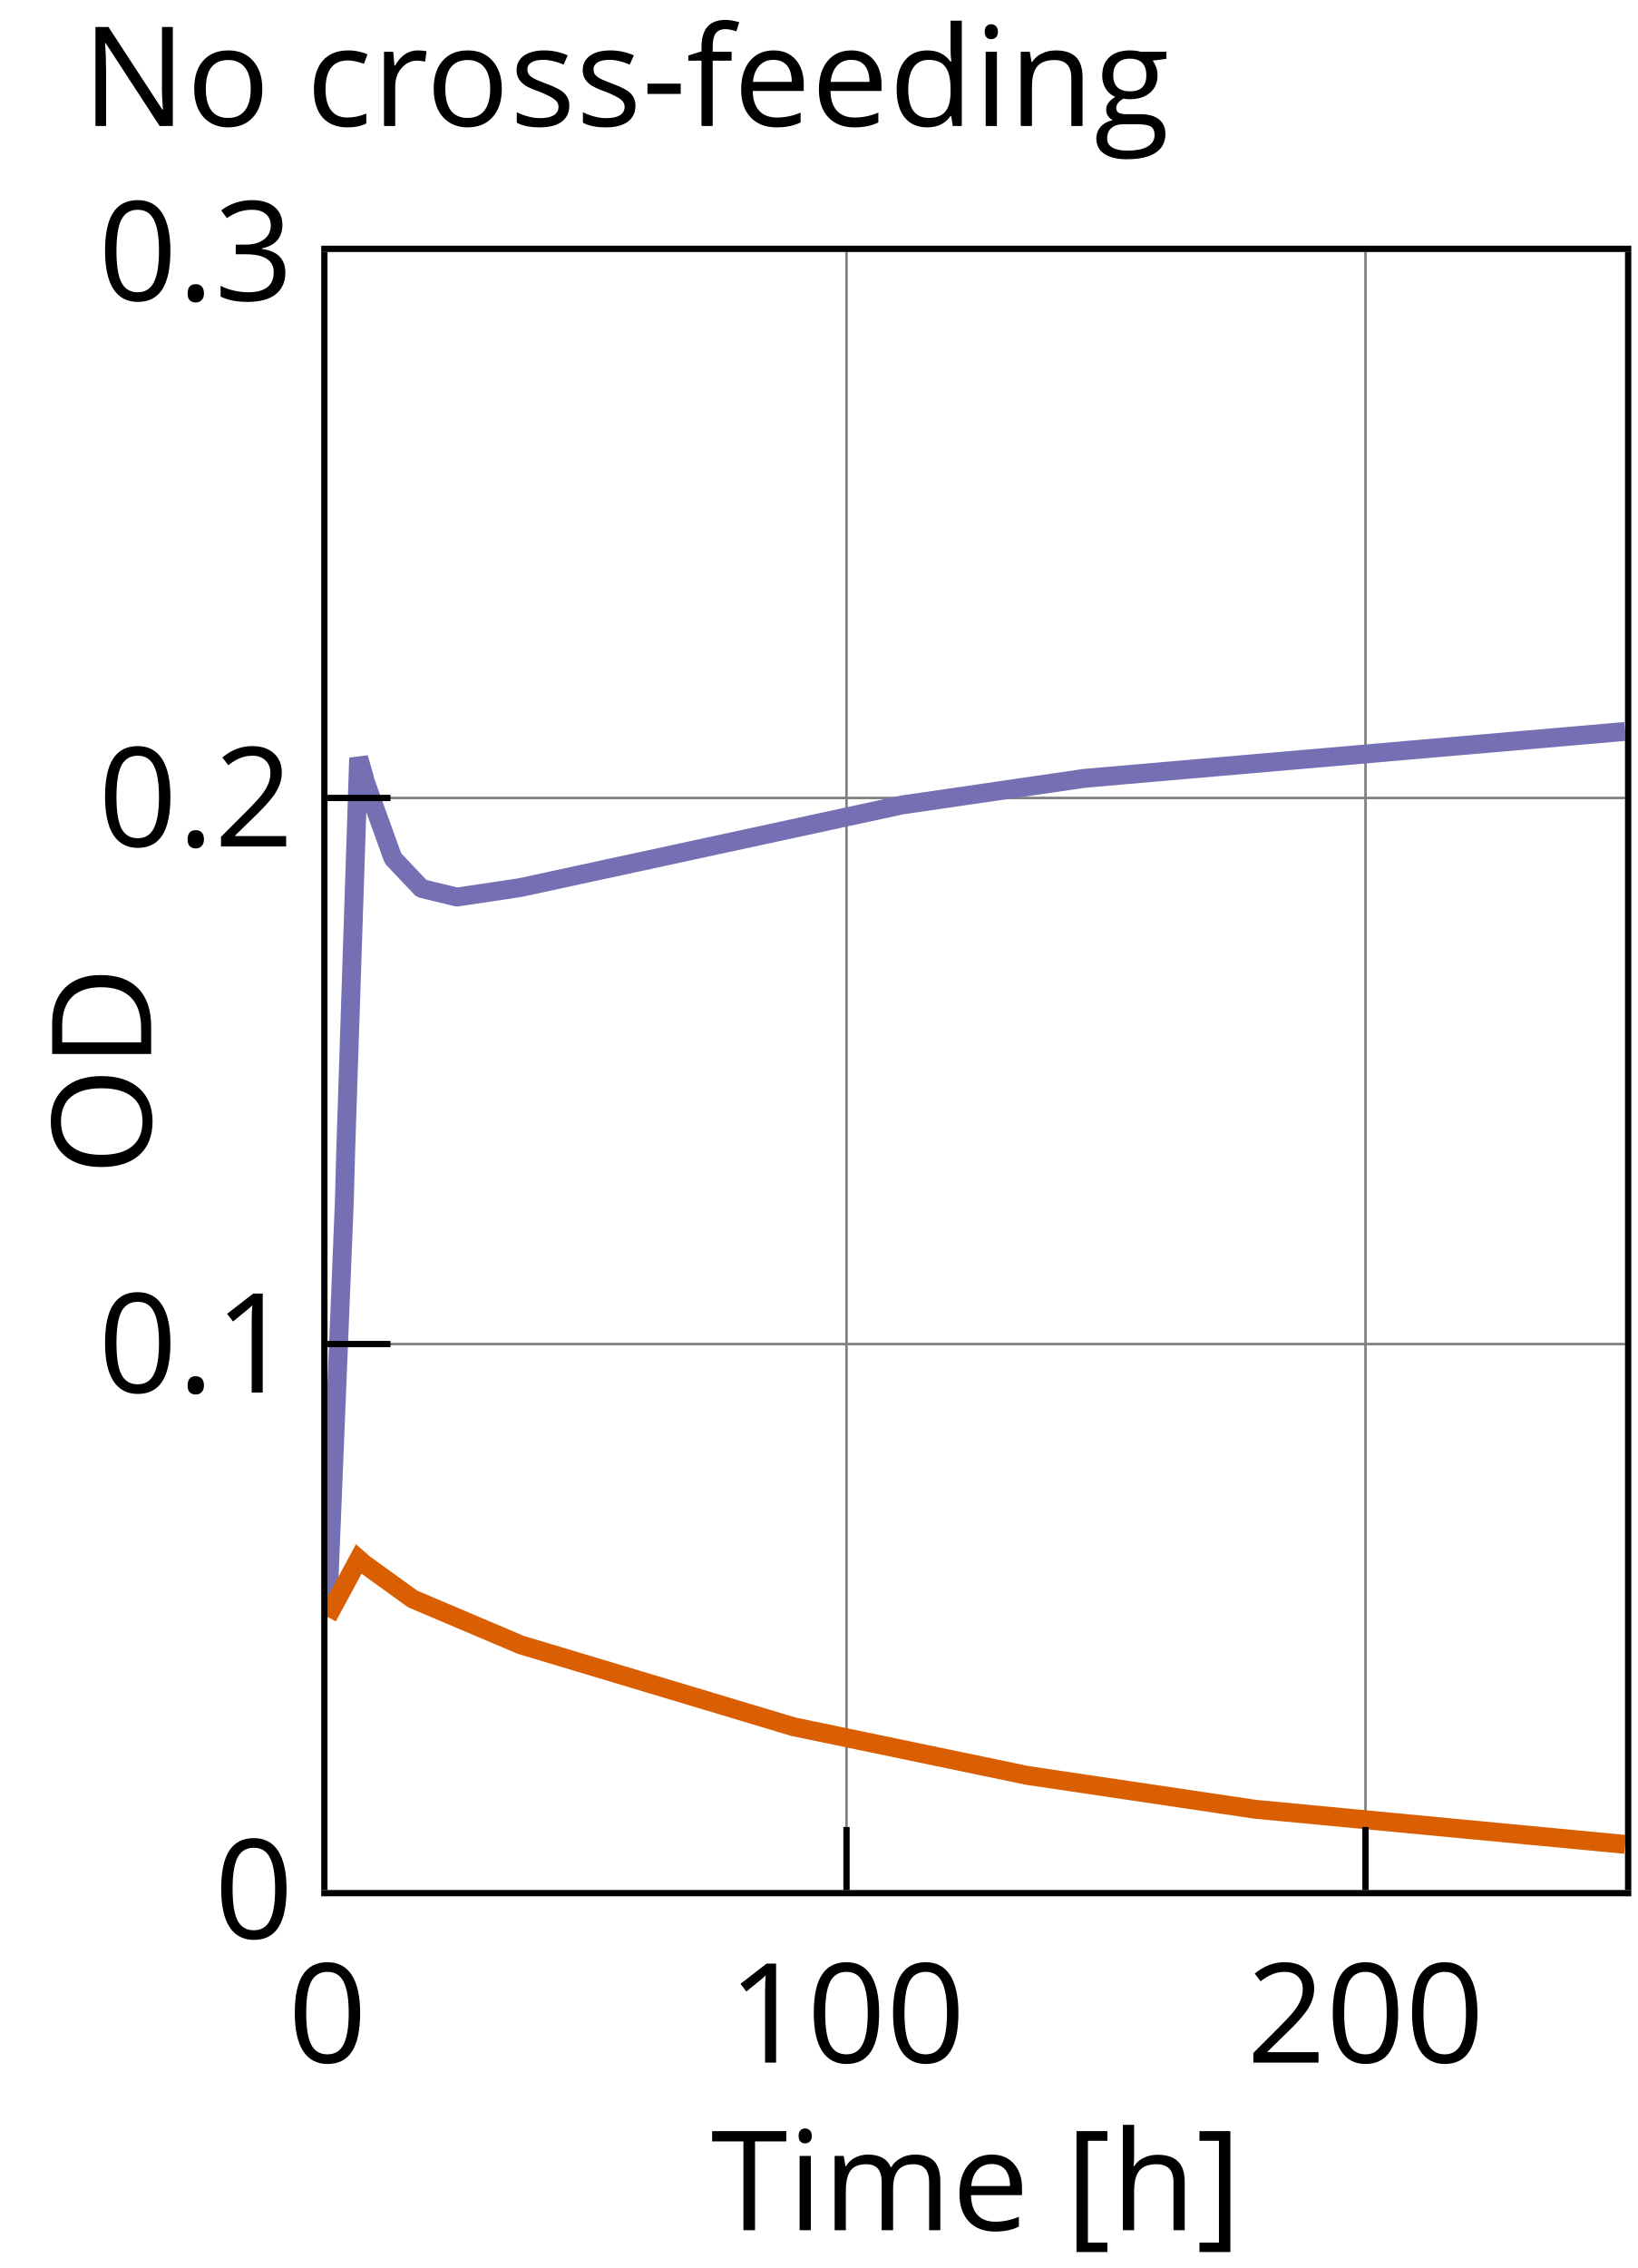
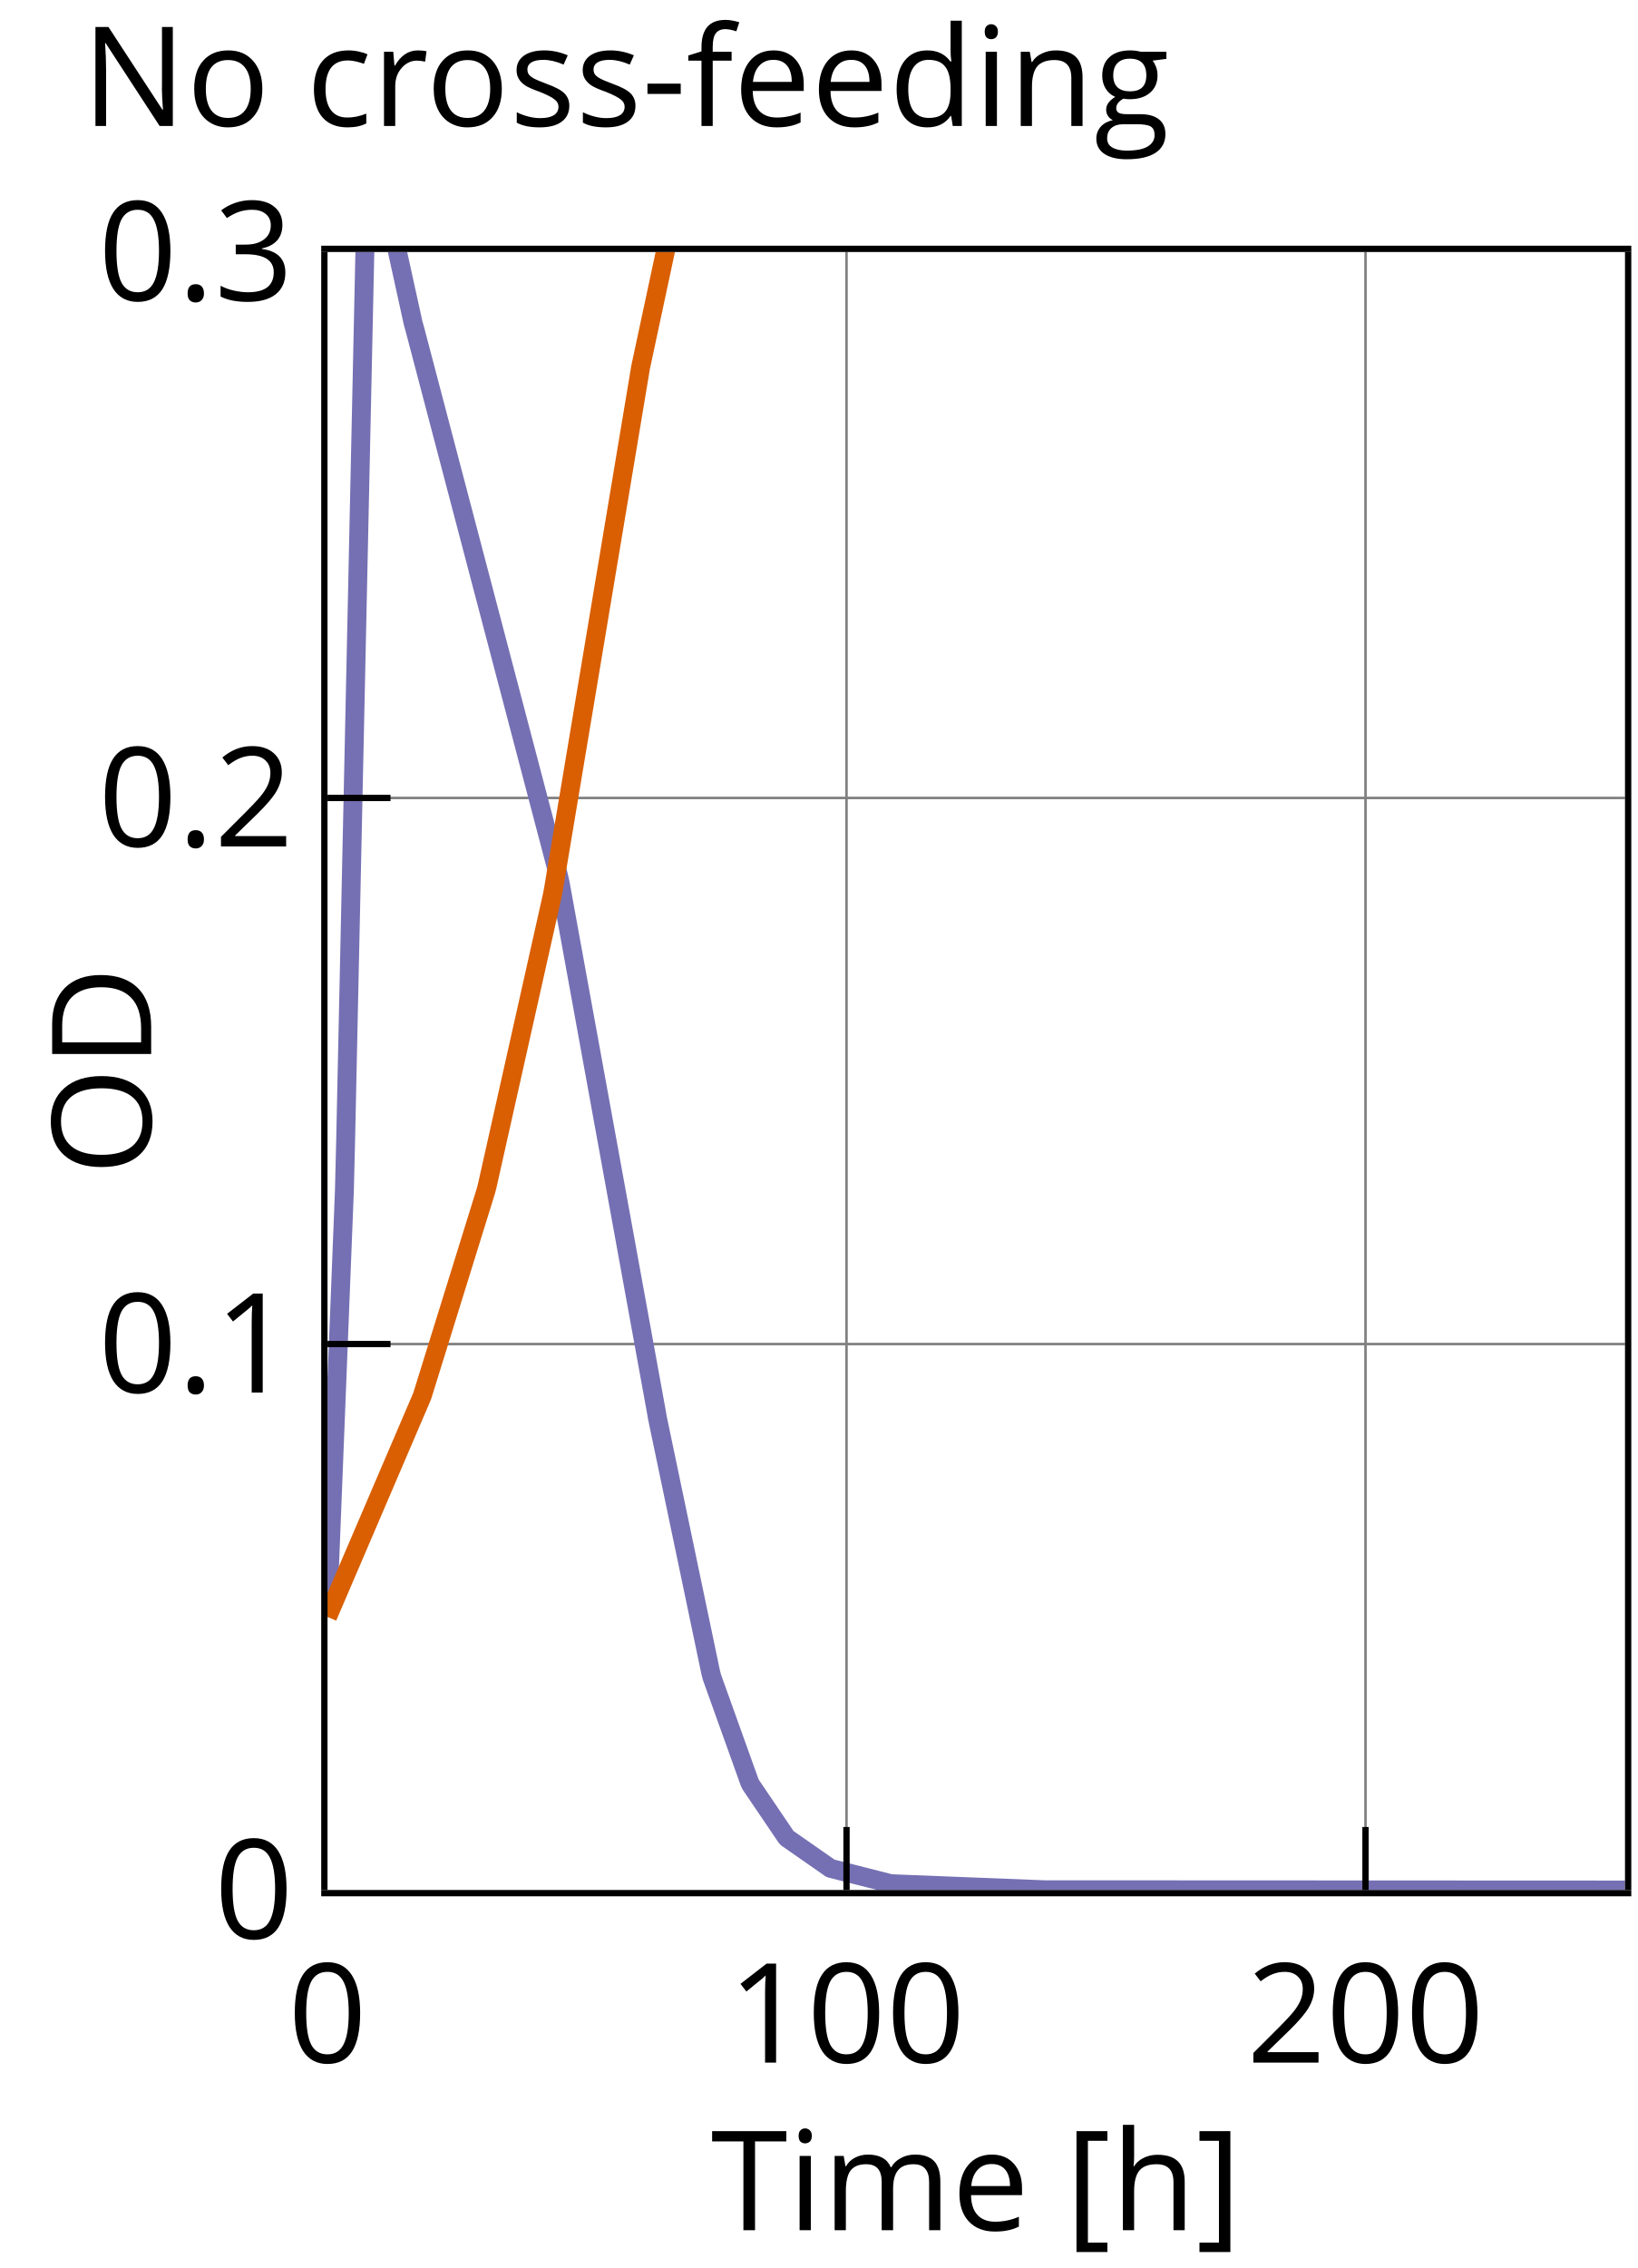
<svg xmlns="http://www.w3.org/2000/svg" class="main-svg" width="130" height="180" style="" viewBox="0 0 130 180">
  <rect x="0" y="0" width="130" height="180" style="fill: rgb(255, 255, 255); fill-opacity: 1;" />
-   <defs id="defs-9bde01">
+   <defs id="defs-2878e9">
    <g class="clips">
-       <clipPath id="clip9bde01xyplot" class="plotclip">
+       <clipPath id="clip2878e9xyplot" class="plotclip">
        <rect width="103" height="130" />
      </clipPath>
-       <clipPath class="axesclip" id="clip9bde01x">
+       <clipPath class="axesclip" id="clip2878e9x">
        <rect x="26" y="0" width="103" height="180" />
      </clipPath>
-       <clipPath class="axesclip" id="clip9bde01y">
+       <clipPath class="axesclip" id="clip2878e9y">
        <rect x="0" y="20" width="130" height="130" />
      </clipPath>
-       <clipPath class="axesclip" id="clip9bde01xy">
+       <clipPath class="axesclip" id="clip2878e9xy">
        <rect x="26" y="20" width="103" height="130" />
      </clipPath>
    </g>
    <g class="gradients" />
    <g class="patterns" />
  </defs>
  <g class="bglayer" />
  <g class="layer-below">
    <g class="imagelayer" />
    <g class="shapelayer" />
  </g>
  <g class="cartesianlayer">
    <g class="subplot xy">
      <g class="layer-subplot">
        <g class="shapelayer" />
        <g class="imagelayer" />
      </g>
      <g class="minor-gridlayer">
        <g class="x" />
        <g class="y" />
      </g>
      <g class="gridlayer">
        <g class="x">
          <path class="xgrid crisp" transform="translate(67.2,0)" d="M0,20v130" style="stroke: rgb(128, 128, 128); stroke-opacity: 1; stroke-width: 0.2px;" />
          <path class="xgrid crisp" transform="translate(108.4,0)" d="M0,20v130" style="stroke: rgb(128, 128, 128); stroke-opacity: 1; stroke-width: 0.2px;" />
        </g>
        <g class="y">
          <path class="ygrid crisp" transform="translate(0,106.67)" d="M26,0h103" style="stroke: rgb(128, 128, 128); stroke-opacity: 1; stroke-width: 0.2px;" />
          <path class="ygrid crisp" transform="translate(0,63.33)" d="M26,0h103" style="stroke: rgb(128, 128, 128); stroke-opacity: 1; stroke-width: 0.2px;" />
        </g>
      </g>
      <g class="zerolinelayer" />
      <g class="layer-between">
        <g class="shapelayer" />
        <g class="imagelayer" />
      </g>
      <path class="xlines-below" />
      <path class="ylines-below" />
      <g class="overlines-below" />
      <g class="xaxislayer-below" />
      <g class="yaxislayer-below" />
      <g class="overaxes-below" />
      <g class="overplot">
-         <g class="xy" transform="translate(26,20)" clip-path="url(#clip9bde01xyplot)">
+         <g class="xy" transform="translate(26,20)" clip-path="url(#clip2878e9xyplot)">
          <g class="scatterlayer mlayer">
-             <g class="trace scatter trace7465e9" style="stroke-miterlimit: 2; opacity: 1;">
+             <g class="trace scatter trace4dcba4" style="stroke-miterlimit: 2; opacity: 1;">
              <g class="fills" />
              <g class="errorbars" />
              <g class="lines">
-                 <path class="js-line" d="M0,108.33L1.34,75.22L1.44,71.44L2.47,40.15L2.89,41.58L2.99,42.01L5.16,48.02L5.26,48.19L7.42,50.47L7.53,50.53L10.21,51.18L10.31,51.19L15.26,50.45L15.36,50.43L45.67,43.87L45.78,43.86L59.9,41.8L60.01,41.78L103,38.05" style="vector-effect: none; fill: none; stroke: rgb(117, 112, 179); stroke-opacity: 1; stroke-width: 1.5px; opacity: 1;" />
+                 <path class="js-line" d="M0,108.33L1.34,74.49L1.44,70.44L3.2,-10.93L3.61,-9L3.71,-8.4L6.8,5.66L6.91,6.04L18.35,49.55L18.46,50.04L26.09,91.96L26.19,92.54L30.42,112.74L30.52,113.12L33.51,121.46L33.61,121.66L36.4,125.78L36.5,125.89L39.9,128.26L40,128.3L44.64,129.48L44.75,129.5L56.91,129.98L57.02,129.98L103,130" style="vector-effect: none; fill: none; stroke: rgb(117, 112, 179); stroke-opacity: 1; stroke-width: 1.5px; opacity: 1;" />
              </g>
              <g class="points" />
              <g class="text" />
            </g>
-             <g class="trace scatter trace1d0b0f" style="stroke-miterlimit: 2; opacity: 1;">
+             <g class="trace scatter trace0531ab" style="stroke-miterlimit: 2; opacity: 1;">
              <g class="fills" />
              <g class="errorbars" />
              <g class="lines">
-                 <path class="js-line" d="M0,108.33L2.47,103.74L2.78,104.01L2.89,104.11L6.7,106.86L6.8,106.92L15.26,110.51L15.36,110.55L37.01,117.05L37.12,117.07L55.47,120.89L55.57,120.91L73.62,123.59L73.72,123.6L103,126.38" style="vector-effect: none; fill: none; stroke: rgb(217, 95, 2); stroke-opacity: 1; stroke-width: 1.5px; opacity: 1;" />
+                 <path class="js-line" d="M0,108.33L7.42,91.02L7.53,90.75L12.58,74.49L12.68,74.1L17.84,51.08L17.94,50.55L24.74,9.84L24.85,9.17L33.71,-32.21L33.82,-32.43L40.73,-39.66L40.83,-39.7L48.97,-41.03L49.08,-41.03L65.78,-41.21L65.88,-41.21L103,-41.22" style="vector-effect: none; fill: none; stroke: rgb(217, 95, 2); stroke-opacity: 1; stroke-width: 1.5px; opacity: 1;" />
              </g>
              <g class="points" />
              <g class="text" />
            </g>
          </g>
        </g>
      </g>
      <g class="zerolinelayer-above" />
      <path class="xlines-above crisp" d="M25.5,150.25H129.5M25.5,19.75H129.5" style="fill: none; stroke-width: 0.5px; stroke: rgb(0, 0, 0); stroke-opacity: 1;" />
      <path class="ylines-above crisp" d="M25.75,20V150M129.25,20V150" style="fill: none; stroke-width: 0.5px; stroke: rgb(0, 0, 0); stroke-opacity: 1;" />
      <g class="overlines-above" />
      <g class="xaxislayer-above">
        <path class="xtick ticks crisp" d="M0,150v-5" transform="translate(67.2,0)" style="stroke: rgb(0, 0, 0); stroke-opacity: 1; stroke-width: 0.5px;" />
        <path class="xtick ticks crisp" d="M0,150v-5" transform="translate(108.4,0)" style="stroke: rgb(0, 0, 0); stroke-opacity: 1; stroke-width: 0.5px;" />
        <g class="xtick">
          <text text-anchor="middle" x="0" y="163.7" transform="translate(26,0)" style="font-family: 'Open Sans', verdana, arial, sans-serif; font-size: 11px; fill: rgb(0, 0, 0); fill-opacity: 1; white-space: pre;">0</text>
        </g>
        <g class="xtick">
          <text text-anchor="middle" x="0" y="163.7" style="font-family: 'Open Sans', verdana, arial, sans-serif; font-size: 11px; fill: rgb(0, 0, 0); fill-opacity: 1; white-space: pre;" transform="translate(67.2,0)">100</text>
        </g>
        <g class="xtick">
          <text text-anchor="middle" x="0" y="163.7" style="font-family: 'Open Sans', verdana, arial, sans-serif; font-size: 11px; fill: rgb(0, 0, 0); fill-opacity: 1; white-space: pre;" transform="translate(108.4,0)">200</text>
        </g>
      </g>
      <g class="yaxislayer-above">
        <path class="ytick ticks crisp" d="M26,0h5" transform="translate(0,106.67)" style="stroke: rgb(0, 0, 0); stroke-opacity: 1; stroke-width: 0.5px;" />
        <path class="ytick ticks crisp" d="M26,0h5" transform="translate(0,63.33)" style="stroke: rgb(0, 0, 0); stroke-opacity: 1; stroke-width: 0.5px;" />
        <g class="ytick">
          <text text-anchor="end" x="23.3" y="3.85" transform="translate(0,150)" style="font-family: 'Open Sans', verdana, arial, sans-serif; font-size: 11px; fill: rgb(0, 0, 0); fill-opacity: 1; white-space: pre;">0</text>
        </g>
        <g class="ytick">
          <text text-anchor="end" x="23.3" y="3.85" style="font-family: 'Open Sans', verdana, arial, sans-serif; font-size: 11px; fill: rgb(0, 0, 0); fill-opacity: 1; white-space: pre;" transform="translate(0,106.67)">0.1</text>
        </g>
        <g class="ytick">
          <text text-anchor="end" x="23.3" y="3.85" style="font-family: 'Open Sans', verdana, arial, sans-serif; font-size: 11px; fill: rgb(0, 0, 0); fill-opacity: 1; white-space: pre;" transform="translate(0,63.33)">0.2</text>
        </g>
        <g class="ytick">
          <text text-anchor="end" x="23.3" y="3.85" style="font-family: 'Open Sans', verdana, arial, sans-serif; font-size: 11px; fill: rgb(0, 0, 0); fill-opacity: 1; white-space: pre;" transform="translate(0,20)">0.3</text>
        </g>
      </g>
      <g class="overaxes-above" />
    </g>
  </g>
  <g class="polarlayer" />
  <g class="smithlayer" />
  <g class="ternarylayer" />
  <g class="geolayer" />
  <g class="funnelarealayer" />
  <g class="pielayer" />
  <g class="iciclelayer" />
  <g class="treemaplayer" />
  <g class="sunburstlayer" />
  <g class="glimages" />
-   <defs id="topdefs-9bde01">
+   <defs id="topdefs-2878e9">
    <g class="clips" />
  </defs>
  <g class="layer-above">
    <g class="imagelayer" />
    <g class="shapelayer" />
  </g>
  <g class="infolayer">
    <g class="g-gtitle">
      <text class="gtitle" x="6.5" y="10" text-anchor="start" dy="0em" style="opacity: 1; font-family: 'Open Sans', verdana, arial, sans-serif; font-size: 11px; fill: rgb(0, 0, 0); fill-opacity: 1; white-space: pre;">No cross-feeding</text>
    </g>
    <g class="g-xtitle" transform="translate(0,2.849805)">
      <text class="xtitle" x="77.5" y="174.15" text-anchor="middle" style="opacity: 1; font-family: 'Open Sans', verdana, arial, sans-serif; font-size: 11px; fill: rgb(0, 0, 0); fill-opacity: 1; white-space: pre;">Time [h]</text>
    </g>
    <g class="g-ytitle" transform="translate(7.81543,0)">
      <text class="ytitle" transform="rotate(-90,4.18418,85)" x="4.184" y="85" text-anchor="middle" style="opacity: 1; font-family: 'Open Sans', verdana, arial, sans-serif; font-size: 11px; fill: rgb(0, 0, 0); fill-opacity: 1; white-space: pre;">OD</text>
    </g>
  </g>
</svg>
